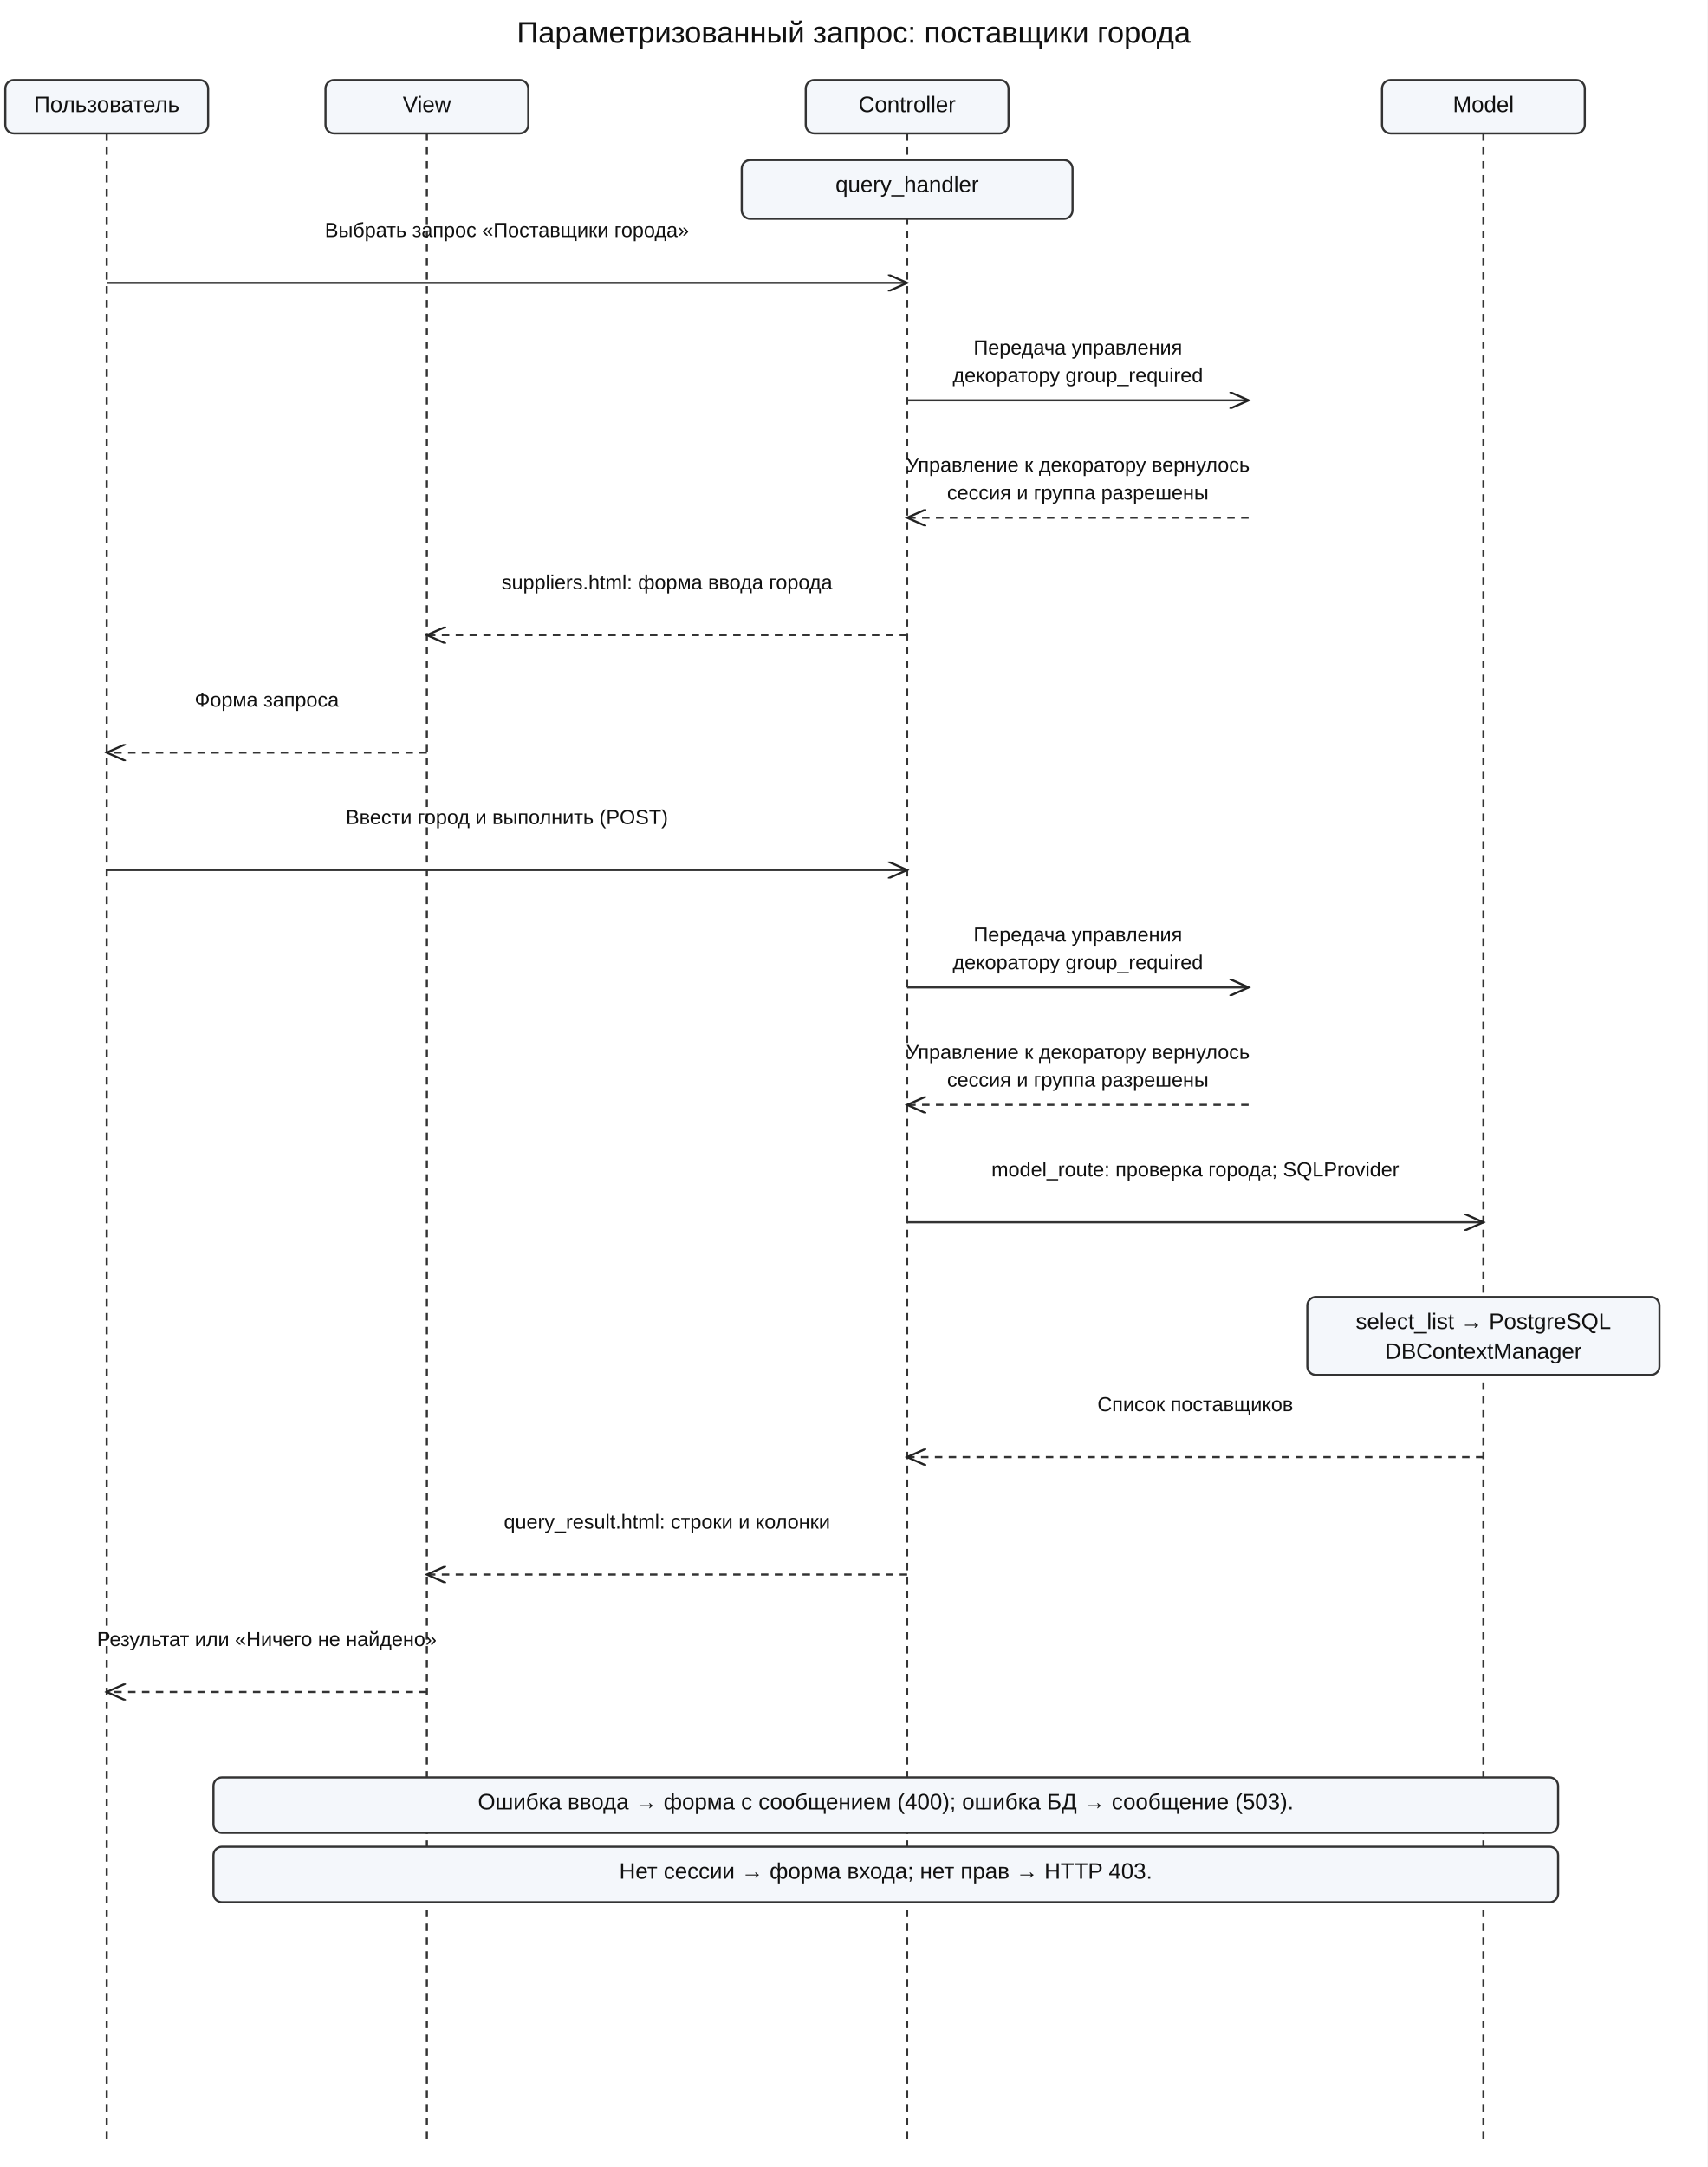
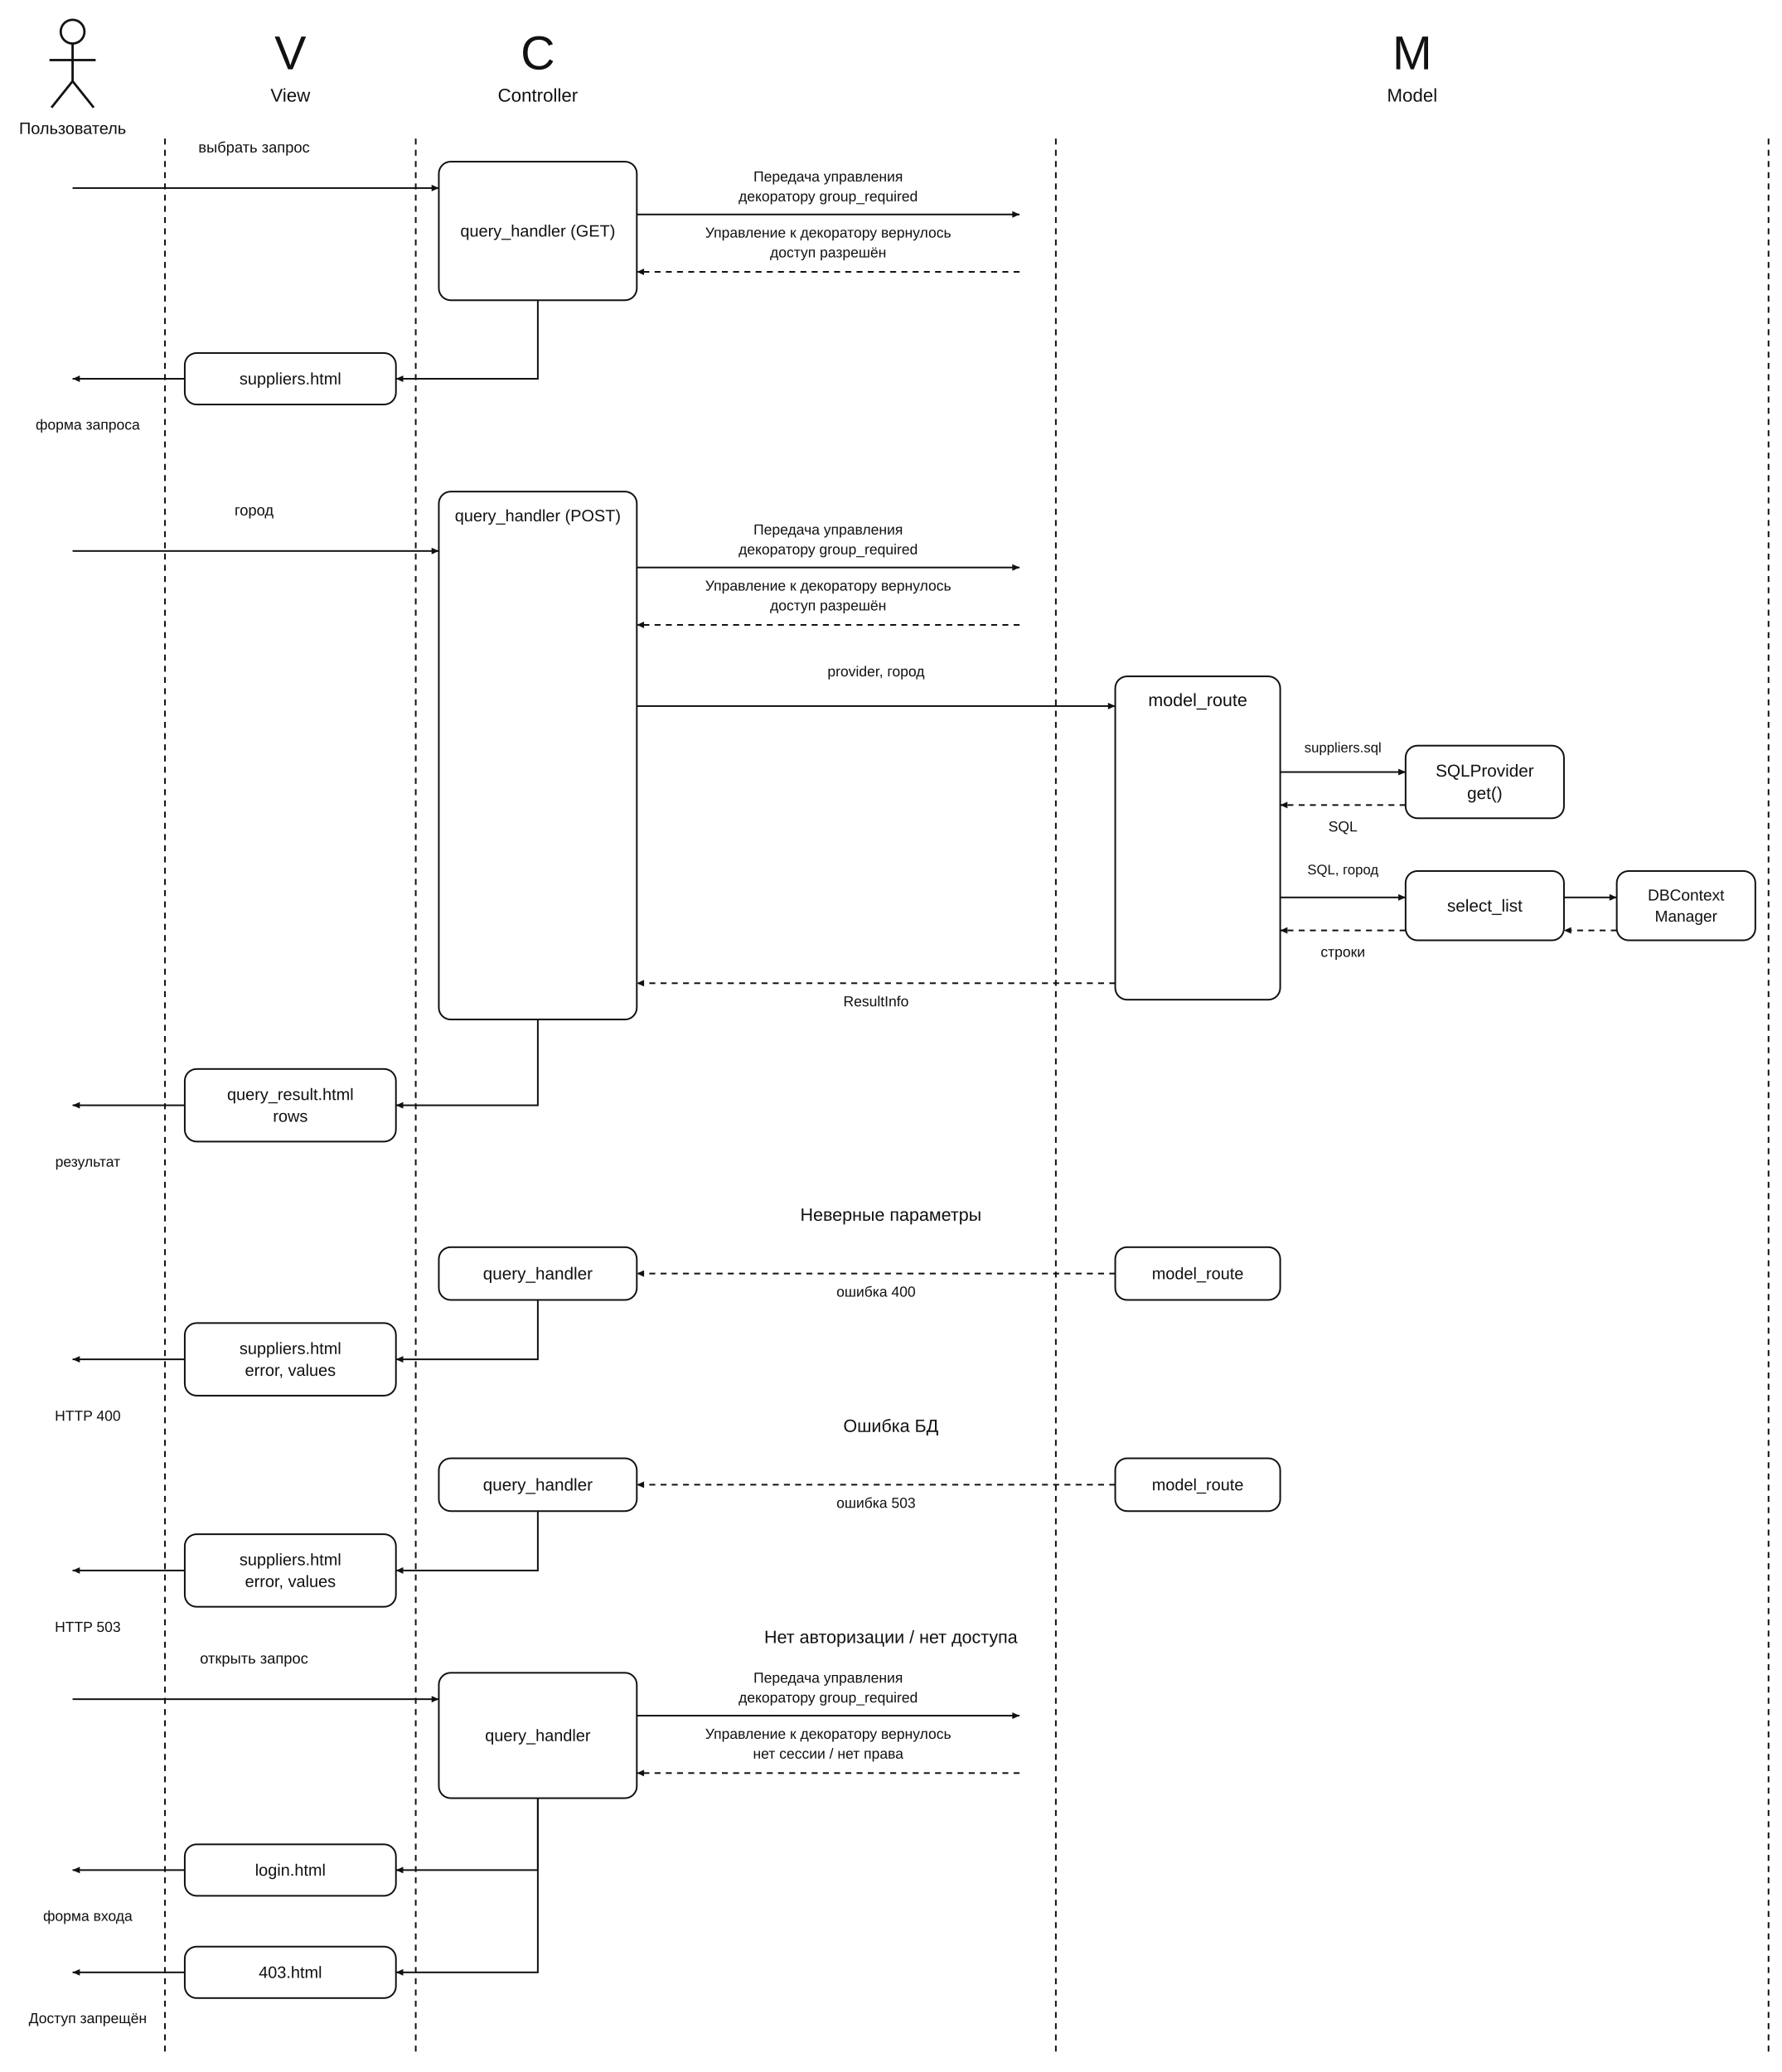
- <svg xmlns="http://www.w3.org/2000/svg" width="1600" height="2030" viewBox="0 0 1600 2030">
+ <svg xmlns="http://www.w3.org/2000/svg" width="2700" height="3140" viewBox="0 0 2700 3140">
  <rect width="100%" height="100%" fill="white" />
  <defs>
-     <marker id="arrow" markerWidth="10" markerHeight="8" refX="9" refY="4" orient="auto">
-       <path d="M0 0 L9 4 L0 8" fill="none" stroke="#222" />
+     <marker id="arrow" markerWidth="12" markerHeight="10" refX="11" refY="5" orient="auto-start-reverse" markerUnits="userSpaceOnUse">
+       <path d="M0 0 L11 5 L0 10 Z" fill="#111" />
    </marker>
  </defs>
-   <text x="800" y="40" font-family="Arial, sans-serif" font-size="28" text-anchor="middle" fill="#111">Параметризованный запрос: поставщики города</text>
-   <rect x="5" y="75" width="190" height="50" rx="8" fill="#f4f7fb" stroke="#333" stroke-width="2" />
-   <text x="100.0" y="105" font-family="Arial, sans-serif" font-size="21" text-anchor="middle" fill="#111">Пользователь</text>
-   <path d="M100 125 L100 2005" stroke="#333" stroke-width="2" fill="none" stroke-dasharray="7 6" />
-   <rect x="305" y="75" width="190" height="50" rx="8" fill="#f4f7fb" stroke="#333" stroke-width="2" />
-   <text x="400.0" y="105" font-family="Arial, sans-serif" font-size="21" text-anchor="middle" fill="#111">View</text>
-   <path d="M400 125 L400 2005" stroke="#333" stroke-width="2" fill="none" stroke-dasharray="7 6" />
-   <rect x="755" y="75" width="190" height="50" rx="8" fill="#f4f7fb" stroke="#333" stroke-width="2" />
-   <text x="850.0" y="105" font-family="Arial, sans-serif" font-size="21" text-anchor="middle" fill="#111">Controller</text>
-   <path d="M850 125 L850 2005" stroke="#333" stroke-width="2" fill="none" stroke-dasharray="7 6" />
-   <rect x="1295" y="75" width="190" height="50" rx="8" fill="#f4f7fb" stroke="#333" stroke-width="2" />
-   <text x="1390.0" y="105" font-family="Arial, sans-serif" font-size="21" text-anchor="middle" fill="#111">Model</text>
-   <path d="M1390 125 L1390 2005" stroke="#333" stroke-width="2" fill="none" stroke-dasharray="7 6" />
-   <rect x="695" y="150" width="310" height="55" rx="8" fill="#f4f7fb" stroke="#333" stroke-width="2" />
-   <text x="850.0" y="180" font-family="Arial, sans-serif" font-size="21" text-anchor="middle" fill="#111">query_handler</text>
-   <text x="475.0" y="222" font-family="Arial, sans-serif" font-size="19" text-anchor="middle" fill="#111">Выбрать запрос «Поставщики города»</text>
-   <path d="M100 265 L850 265" stroke="#333" stroke-width="2" fill="none" marker-end="url(#arrow)" />
-   <text x="1010.0" y="332" font-family="Arial, sans-serif" font-size="19" text-anchor="middle" fill="#111">Передача управления</text>
-   <text x="1010.0" y="358" font-family="Arial, sans-serif" font-size="19" text-anchor="middle" fill="#111">декоратору group_required</text>
-   <path d="M850 375 L1170 375" stroke="#333" stroke-width="2" fill="none" marker-end="url(#arrow)" />
-   <text x="1010.0" y="442" font-family="Arial, sans-serif" font-size="19" text-anchor="middle" fill="#111">Управление к декоратору вернулось</text>
-   <text x="1010.0" y="468" font-family="Arial, sans-serif" font-size="19" text-anchor="middle" fill="#111">сессия и группа разрешены</text>
-   <path d="M1170 485 L850 485" stroke="#333" stroke-width="2" fill="none" marker-end="url(#arrow)" stroke-dasharray="7 6" />
-   <text x="625.0" y="552" font-family="Arial, sans-serif" font-size="19" text-anchor="middle" fill="#111">suppliers.html: форма ввода города</text>
-   <path d="M850 595 L400 595" stroke="#333" stroke-width="2" fill="none" marker-end="url(#arrow)" stroke-dasharray="7 6" />
-   <text x="250.0" y="662" font-family="Arial, sans-serif" font-size="19" text-anchor="middle" fill="#111">Форма запроса</text>
-   <path d="M400 705 L100 705" stroke="#333" stroke-width="2" fill="none" marker-end="url(#arrow)" stroke-dasharray="7 6" />
-   <text x="475.0" y="772" font-family="Arial, sans-serif" font-size="19" text-anchor="middle" fill="#111">Ввести город и выполнить (POST)</text>
-   <path d="M100 815 L850 815" stroke="#333" stroke-width="2" fill="none" marker-end="url(#arrow)" />
-   <text x="1010.0" y="882" font-family="Arial, sans-serif" font-size="19" text-anchor="middle" fill="#111">Передача управления</text>
-   <text x="1010.0" y="908" font-family="Arial, sans-serif" font-size="19" text-anchor="middle" fill="#111">декоратору group_required</text>
-   <path d="M850 925 L1170 925" stroke="#333" stroke-width="2" fill="none" marker-end="url(#arrow)" />
-   <text x="1010.0" y="992" font-family="Arial, sans-serif" font-size="19" text-anchor="middle" fill="#111">Управление к декоратору вернулось</text>
-   <text x="1010.0" y="1018" font-family="Arial, sans-serif" font-size="19" text-anchor="middle" fill="#111">сессия и группа разрешены</text>
-   <path d="M1170 1035 L850 1035" stroke="#333" stroke-width="2" fill="none" marker-end="url(#arrow)" stroke-dasharray="7 6" />
-   <text x="1120.0" y="1102" font-family="Arial, sans-serif" font-size="19" text-anchor="middle" fill="#111">model_route: проверка города; SQLProvider</text>
-   <path d="M850 1145 L1390 1145" stroke="#333" stroke-width="2" fill="none" marker-end="url(#arrow)" />
-   <rect x="1225" y="1215" width="330" height="73" rx="8" fill="#f4f7fb" stroke="#333" stroke-width="2" />
-   <text x="1390.0" y="1245" font-family="Arial, sans-serif" font-size="21" text-anchor="middle" fill="#111">select_list → PostgreSQL</text>
-   <text x="1390.0" y="1273" font-family="Arial, sans-serif" font-size="21" text-anchor="middle" fill="#111">DBContextManager</text>
-   <text x="1120.0" y="1322" font-family="Arial, sans-serif" font-size="19" text-anchor="middle" fill="#111">Список поставщиков</text>
-   <path d="M1390 1365 L850 1365" stroke="#333" stroke-width="2" fill="none" marker-end="url(#arrow)" stroke-dasharray="7 6" />
-   <text x="625.0" y="1432" font-family="Arial, sans-serif" font-size="19" text-anchor="middle" fill="#111">query_result.html: строки и колонки</text>
-   <path d="M850 1475 L400 1475" stroke="#333" stroke-width="2" fill="none" marker-end="url(#arrow)" stroke-dasharray="7 6" />
-   <text x="250.0" y="1542" font-family="Arial, sans-serif" font-size="19" text-anchor="middle" fill="#111">Результат или «Ничего не найдено»</text>
-   <path d="M400 1585 L100 1585" stroke="#333" stroke-width="2" fill="none" marker-end="url(#arrow)" stroke-dasharray="7 6" />
-   <rect x="200" y="1665" width="1260" height="52" rx="8" fill="#f4f7fb" stroke="#333" stroke-width="2" />
-   <text x="830.0" y="1695" font-family="Arial, sans-serif" font-size="21" text-anchor="middle" fill="#111">Ошибка ввода → форма с сообщением (400); ошибка БД → сообщение (503).</text>
-   <rect x="200" y="1730" width="1260" height="52" rx="8" fill="#f4f7fb" stroke="#333" stroke-width="2" />
-   <text x="830.0" y="1760" font-family="Arial, sans-serif" font-size="21" text-anchor="middle" fill="#111">Нет сессии → форма входа; нет прав → HTTP 403.</text>
+   <g fill="none" stroke="#111" stroke-width="3.5">
+     <circle cx="110" cy="48" r="18" />
+     <path d="M110 66 V123 M75 91 H145 M110 123 L78 163 M110 123 L142 163" />
+   </g>
+   <text x="110" y="203" font-family="Arial, sans-serif" font-size="25" text-anchor="middle" fill="#111">Пользователь</text>
+   <text x="440" y="105" font-family="Arial, sans-serif" font-size="72" text-anchor="middle" fill="#111">V</text>
+   <text x="440" y="154" font-family="Arial, sans-serif" font-size="28" text-anchor="middle" fill="#111">View</text>
+   <text x="815" y="105" font-family="Arial, sans-serif" font-size="72" text-anchor="middle" fill="#111">C</text>
+   <text x="815" y="154" font-family="Arial, sans-serif" font-size="28" text-anchor="middle" fill="#111">Controller</text>
+   <text x="2140.0" y="105" font-family="Arial, sans-serif" font-size="72" text-anchor="middle" fill="#111">M</text>
+   <text x="2140.0" y="154" font-family="Arial, sans-serif" font-size="28" text-anchor="middle" fill="#111">Model</text>
+   <path d="M250 210 V3110" fill="none" stroke="#111" stroke-width="2.5" stroke-dasharray="9 8" />
+   <path d="M630 210 V3110" fill="none" stroke="#111" stroke-width="2.5" stroke-dasharray="9 8" />
+   <path d="M1600 210 V3110" fill="none" stroke="#111" stroke-width="2.5" stroke-dasharray="9 8" />
+   <path d="M2680 210 V3110" fill="none" stroke="#111" stroke-width="2.5" stroke-dasharray="9 8" />
+   <rect x="665" y="245" width="300" height="210" rx="18" fill="white" stroke="#111" stroke-width="2.5" />
+   <text x="815.0" y="358.5" font-family="Arial, sans-serif" font-size="25" text-anchor="middle" fill="#111">query_handler (GET)</text>
+   <path d="M110 285 H665" fill="none" stroke="#111" stroke-width="2.5" marker-end="url(#arrow)" />
+   <text x="385" y="231" font-family="Arial, sans-serif" font-size="23" text-anchor="middle" fill="#111">выбрать запрос</text>
+   <text x="1255" y="275" font-family="Arial, sans-serif" font-size="22" text-anchor="middle" fill="#111">Передача управления</text>
+   <text x="1255" y="305" font-family="Arial, sans-serif" font-size="22" text-anchor="middle" fill="#111">декоратору group_required</text>
+   <path d="M965 325 H1545" fill="none" stroke="#111" stroke-width="2.5" marker-end="url(#arrow)" />
+   <text x="1255" y="360" font-family="Arial, sans-serif" font-size="22" text-anchor="middle" fill="#111">Управление к декоратору вернулось</text>
+   <text x="1255" y="390" font-family="Arial, sans-serif" font-size="22" text-anchor="middle" fill="#111">доступ разрешён</text>
+   <path d="M1545 412 H965" fill="none" stroke="#111" stroke-width="2.5" marker-end="url(#arrow)" stroke-dasharray="9 8" />
+   <rect x="280" y="535" width="320" height="78" rx="18" fill="white" stroke="#111" stroke-width="2.5" />
+   <text x="440.0" y="582.5" font-family="Arial, sans-serif" font-size="25" text-anchor="middle" fill="#111">suppliers.html</text>
+   <path d="M815 455 V574.0 H600" fill="none" stroke="#111" stroke-width="2.5" marker-end="url(#arrow)" />
+   <path d="M280 574.0 H110" fill="none" stroke="#111" stroke-width="2.5" marker-end="url(#arrow)" />
+   <text x="133" y="651" font-family="Arial, sans-serif" font-size="22" text-anchor="middle" fill="#111">форма запроса</text>
+   <rect x="665" y="745" width="300" height="800" rx="18" fill="white" stroke="#111" stroke-width="2.5" />
+   <text x="815" y="790" font-family="Arial, sans-serif" font-size="25" text-anchor="middle" fill="#111">query_handler (POST)</text>
+   <path d="M110 835 H665" fill="none" stroke="#111" stroke-width="2.5" marker-end="url(#arrow)" />
+   <text x="385" y="781" font-family="Arial, sans-serif" font-size="23" text-anchor="middle" fill="#111">город</text>
+   <text x="1255" y="810" font-family="Arial, sans-serif" font-size="22" text-anchor="middle" fill="#111">Передача управления</text>
+   <text x="1255" y="840" font-family="Arial, sans-serif" font-size="22" text-anchor="middle" fill="#111">декоратору group_required</text>
+   <path d="M965 860 H1545" fill="none" stroke="#111" stroke-width="2.5" marker-end="url(#arrow)" />
+   <text x="1255" y="895" font-family="Arial, sans-serif" font-size="22" text-anchor="middle" fill="#111">Управление к декоратору вернулось</text>
+   <text x="1255" y="925" font-family="Arial, sans-serif" font-size="22" text-anchor="middle" fill="#111">доступ разрешён</text>
+   <path d="M1545 947 H965" fill="none" stroke="#111" stroke-width="2.5" marker-end="url(#arrow)" stroke-dasharray="9 8" />
+   <rect x="1690" y="1025" width="250" height="490" rx="18" fill="white" stroke="#111" stroke-width="2.5" />
+   <text x="1815" y="1070" font-family="Arial, sans-serif" font-size="27" text-anchor="middle" fill="#111">model_route</text>
+   <path d="M965 1070 H1690" fill="none" stroke="#111" stroke-width="2.5" marker-end="url(#arrow)" />
+   <text x="1327.5" y="1025" font-family="Arial, sans-serif" font-size="22" text-anchor="middle" fill="#111">provider, город</text>
+   <rect x="2130" y="1130" width="240" height="110" rx="18" fill="white" stroke="#111" stroke-width="2.5" />
+   <text x="2250.0" y="1176.84" font-family="Arial, sans-serif" font-size="26" text-anchor="middle" fill="#111">SQLProvider</text>
+   <text x="2250.0" y="1210.84" font-family="Arial, sans-serif" font-size="26" text-anchor="middle" fill="#111">get()</text>
+   <path d="M1940 1170 H2130" fill="none" stroke="#111" stroke-width="2.5" marker-end="url(#arrow)" />
+   <text x="2035" y="1140" font-family="Arial, sans-serif" font-size="21" text-anchor="middle" fill="#111">suppliers.sql</text>
+   <path d="M2130 1220 H1940" fill="none" stroke="#111" stroke-width="2.5" marker-end="url(#arrow)" stroke-dasharray="9 8" />
+   <text x="2035" y="1260" font-family="Arial, sans-serif" font-size="22" text-anchor="middle" fill="#111">SQL</text>
+   <rect x="2130" y="1320" width="240" height="105" rx="18" fill="white" stroke="#111" stroke-width="2.5" />
+   <text x="2250.0" y="1381.34" font-family="Arial, sans-serif" font-size="26" text-anchor="middle" fill="#111">select_list</text>
+   <path d="M1940 1360 H2130" fill="none" stroke="#111" stroke-width="2.5" marker-end="url(#arrow)" />
+   <text x="2035" y="1325" font-family="Arial, sans-serif" font-size="21" text-anchor="middle" fill="#111">SQL, город</text>
+   <rect x="2450" y="1320" width="210" height="105" rx="18" fill="white" stroke="#111" stroke-width="2.5" />
+   <text x="2555.0" y="1364.66" font-family="Arial, sans-serif" font-size="24" text-anchor="middle" fill="#111">DBContext</text>
+   <text x="2555.0" y="1396.66" font-family="Arial, sans-serif" font-size="24" text-anchor="middle" fill="#111">Manager</text>
+   <path d="M2370 1360 H2450" fill="none" stroke="#111" stroke-width="2.5" marker-end="url(#arrow)" />
+   <path d="M2450 1410 H2370" fill="none" stroke="#111" stroke-width="2.5" marker-end="url(#arrow)" stroke-dasharray="9 8" />
+   <path d="M2130 1410 H1940" fill="none" stroke="#111" stroke-width="2.5" marker-end="url(#arrow)" stroke-dasharray="9 8" />
+   <text x="2035" y="1450" font-family="Arial, sans-serif" font-size="22" text-anchor="middle" fill="#111">строки</text>
+   <path d="M1690 1490 H965" fill="none" stroke="#111" stroke-width="2.5" marker-end="url(#arrow)" stroke-dasharray="9 8" />
+   <text x="1327.5" y="1525" font-family="Arial, sans-serif" font-size="22" text-anchor="middle" fill="#111">ResultInfo</text>
+   <rect x="280" y="1620" width="320" height="110" rx="18" fill="white" stroke="#111" stroke-width="2.5" />
+   <text x="440.0" y="1667.0" font-family="Arial, sans-serif" font-size="25" text-anchor="middle" fill="#111">query_result.html</text>
+   <text x="440.0" y="1700.0" font-family="Arial, sans-serif" font-size="25" text-anchor="middle" fill="#111">rows</text>
+   <path d="M815 1545 V1675.0 H600" fill="none" stroke="#111" stroke-width="2.5" marker-end="url(#arrow)" />
+   <path d="M280 1675.0 H110" fill="none" stroke="#111" stroke-width="2.5" marker-end="url(#arrow)" />
+   <text x="133" y="1768" font-family="Arial, sans-serif" font-size="22" text-anchor="middle" fill="#111">результат</text>
+   <text x="1350" y="1850" font-family="Arial, sans-serif" font-size="27" text-anchor="middle" fill="#111">Неверные параметры</text>
+   <rect x="665" y="1890" width="300" height="80" rx="18" fill="white" stroke="#111" stroke-width="2.5" />
+   <text x="815.0" y="1938.84" font-family="Arial, sans-serif" font-size="26" text-anchor="middle" fill="#111">query_handler</text>
+   <rect x="1690" y="1890" width="250" height="80" rx="18" fill="white" stroke="#111" stroke-width="2.5" />
+   <text x="1815.0" y="1938.5" font-family="Arial, sans-serif" font-size="25" text-anchor="middle" fill="#111">model_route</text>
+   <path d="M1690 1930 H965" fill="none" stroke="#111" stroke-width="2.5" marker-end="url(#arrow)" stroke-dasharray="9 8" />
+   <text x="1327.5" y="1965" font-family="Arial, sans-serif" font-size="22" text-anchor="middle" fill="#111">ошибка 400</text>
+   <rect x="280" y="2005" width="320" height="110" rx="18" fill="white" stroke="#111" stroke-width="2.5" />
+   <text x="440.0" y="2052.0" font-family="Arial, sans-serif" font-size="25" text-anchor="middle" fill="#111">suppliers.html</text>
+   <text x="440.0" y="2085.0" font-family="Arial, sans-serif" font-size="25" text-anchor="middle" fill="#111">error, values</text>
+   <path d="M815 1970 V2060.0 H600" fill="none" stroke="#111" stroke-width="2.5" marker-end="url(#arrow)" />
+   <path d="M280 2060.0 H110" fill="none" stroke="#111" stroke-width="2.5" marker-end="url(#arrow)" />
+   <text x="133" y="2153" font-family="Arial, sans-serif" font-size="22" text-anchor="middle" fill="#111">HTTP 400</text>
+   <text x="1350" y="2170" font-family="Arial, sans-serif" font-size="27" text-anchor="middle" fill="#111">Ошибка БД</text>
+   <rect x="665" y="2210" width="300" height="80" rx="18" fill="white" stroke="#111" stroke-width="2.5" />
+   <text x="815.0" y="2258.84" font-family="Arial, sans-serif" font-size="26" text-anchor="middle" fill="#111">query_handler</text>
+   <rect x="1690" y="2210" width="250" height="80" rx="18" fill="white" stroke="#111" stroke-width="2.5" />
+   <text x="1815.0" y="2258.5" font-family="Arial, sans-serif" font-size="25" text-anchor="middle" fill="#111">model_route</text>
+   <path d="M1690 2250 H965" fill="none" stroke="#111" stroke-width="2.5" marker-end="url(#arrow)" stroke-dasharray="9 8" />
+   <text x="1327.5" y="2285" font-family="Arial, sans-serif" font-size="22" text-anchor="middle" fill="#111">ошибка 503</text>
+   <rect x="280" y="2325" width="320" height="110" rx="18" fill="white" stroke="#111" stroke-width="2.5" />
+   <text x="440.0" y="2372.0" font-family="Arial, sans-serif" font-size="25" text-anchor="middle" fill="#111">suppliers.html</text>
+   <text x="440.0" y="2405.0" font-family="Arial, sans-serif" font-size="25" text-anchor="middle" fill="#111">error, values</text>
+   <path d="M815 2290 V2380.0 H600" fill="none" stroke="#111" stroke-width="2.5" marker-end="url(#arrow)" />
+   <path d="M280 2380.0 H110" fill="none" stroke="#111" stroke-width="2.5" marker-end="url(#arrow)" />
+   <text x="133" y="2473" font-family="Arial, sans-serif" font-size="22" text-anchor="middle" fill="#111">HTTP 503</text>
+   <text x="1350" y="2490" font-family="Arial, sans-serif" font-size="27" text-anchor="middle" fill="#111">Нет авторизации / нет доступа</text>
+   <rect x="665" y="2535" width="300" height="190" rx="18" fill="white" stroke="#111" stroke-width="2.5" />
+   <text x="815.0" y="2638.5" font-family="Arial, sans-serif" font-size="25" text-anchor="middle" fill="#111">query_handler</text>
+   <path d="M110 2575 H665" fill="none" stroke="#111" stroke-width="2.5" marker-end="url(#arrow)" />
+   <text x="385" y="2521" font-family="Arial, sans-serif" font-size="23" text-anchor="middle" fill="#111">открыть запрос</text>
+   <text x="1255" y="2550" font-family="Arial, sans-serif" font-size="22" text-anchor="middle" fill="#111">Передача управления</text>
+   <text x="1255" y="2580" font-family="Arial, sans-serif" font-size="22" text-anchor="middle" fill="#111">декоратору group_required</text>
+   <path d="M965 2600 H1545" fill="none" stroke="#111" stroke-width="2.5" marker-end="url(#arrow)" />
+   <text x="1255" y="2635" font-family="Arial, sans-serif" font-size="22" text-anchor="middle" fill="#111">Управление к декоратору вернулось</text>
+   <text x="1255" y="2665" font-family="Arial, sans-serif" font-size="22" text-anchor="middle" fill="#111">нет сессии / нет права</text>
+   <path d="M1545 2687 H965" fill="none" stroke="#111" stroke-width="2.5" marker-end="url(#arrow)" stroke-dasharray="9 8" />
+   <rect x="280" y="2795" width="320" height="78" rx="18" fill="white" stroke="#111" stroke-width="2.5" />
+   <text x="440.0" y="2842.5" font-family="Arial, sans-serif" font-size="25" text-anchor="middle" fill="#111">login.html</text>
+   <path d="M815 2725 V2834.0 H600" fill="none" stroke="#111" stroke-width="2.5" marker-end="url(#arrow)" />
+   <path d="M280 2834.0 H110" fill="none" stroke="#111" stroke-width="2.5" marker-end="url(#arrow)" />
+   <text x="133" y="2911" font-family="Arial, sans-serif" font-size="22" text-anchor="middle" fill="#111">форма входа</text>
+   <rect x="280" y="2950" width="320" height="78" rx="18" fill="white" stroke="#111" stroke-width="2.5" />
+   <text x="440.0" y="2997.5" font-family="Arial, sans-serif" font-size="25" text-anchor="middle" fill="#111">403.html</text>
+   <path d="M815 2725 V2989.0 H600" fill="none" stroke="#111" stroke-width="2.5" marker-end="url(#arrow)" />
+   <path d="M280 2989.0 H110" fill="none" stroke="#111" stroke-width="2.5" marker-end="url(#arrow)" />
+   <text x="133" y="3066" font-family="Arial, sans-serif" font-size="22" text-anchor="middle" fill="#111">Доступ запрещён</text>
</svg>
